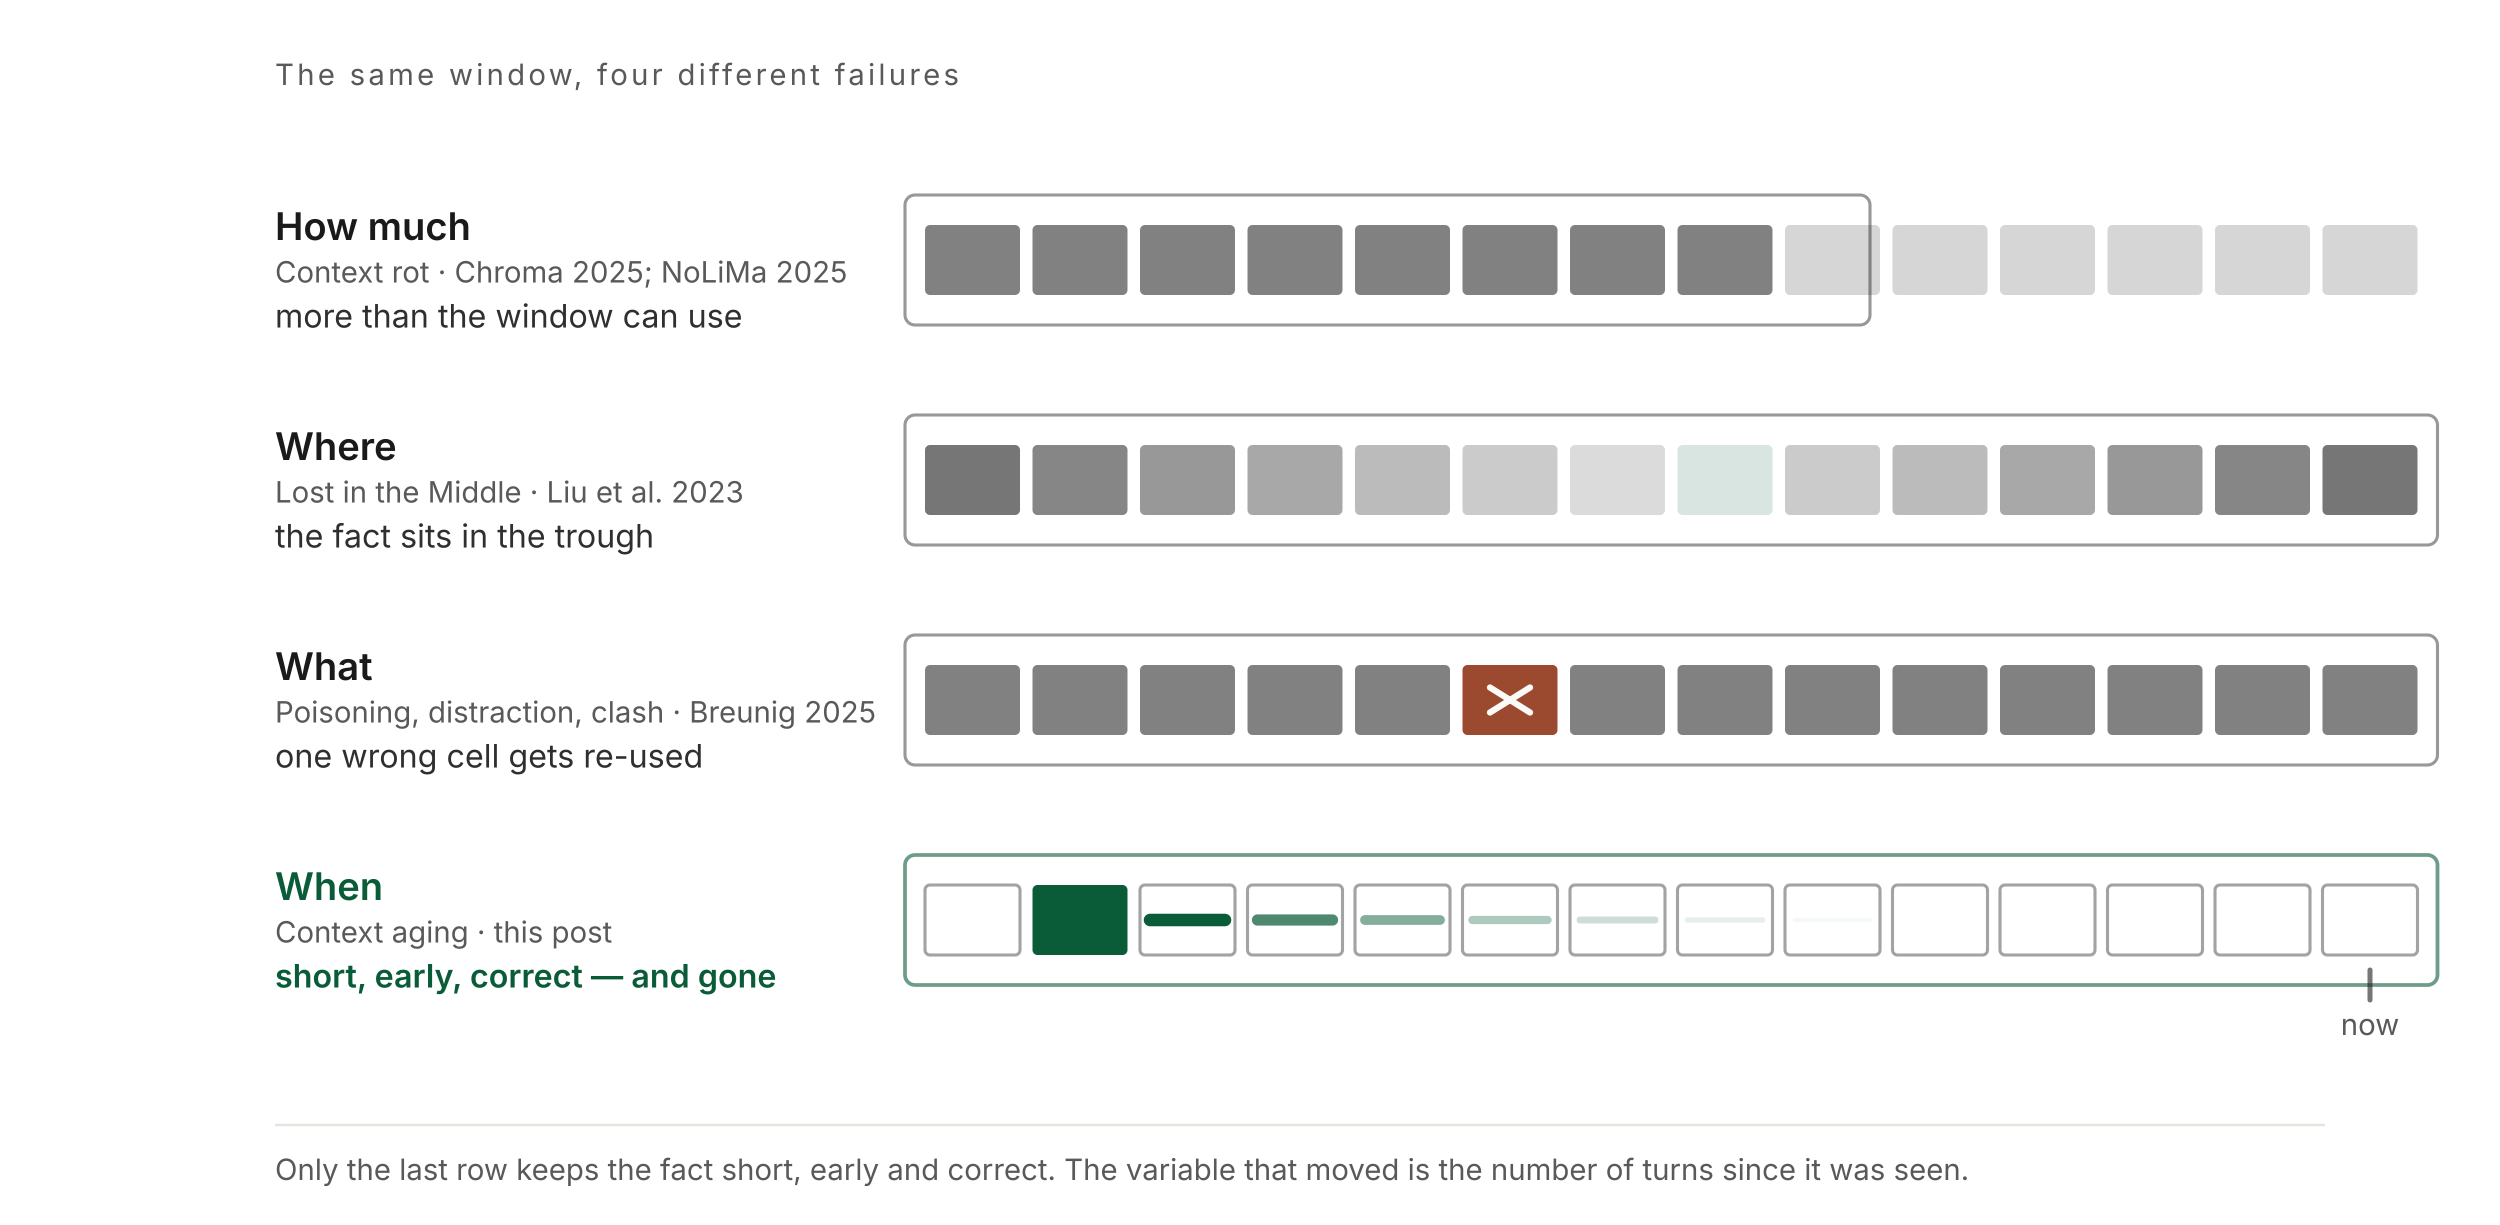
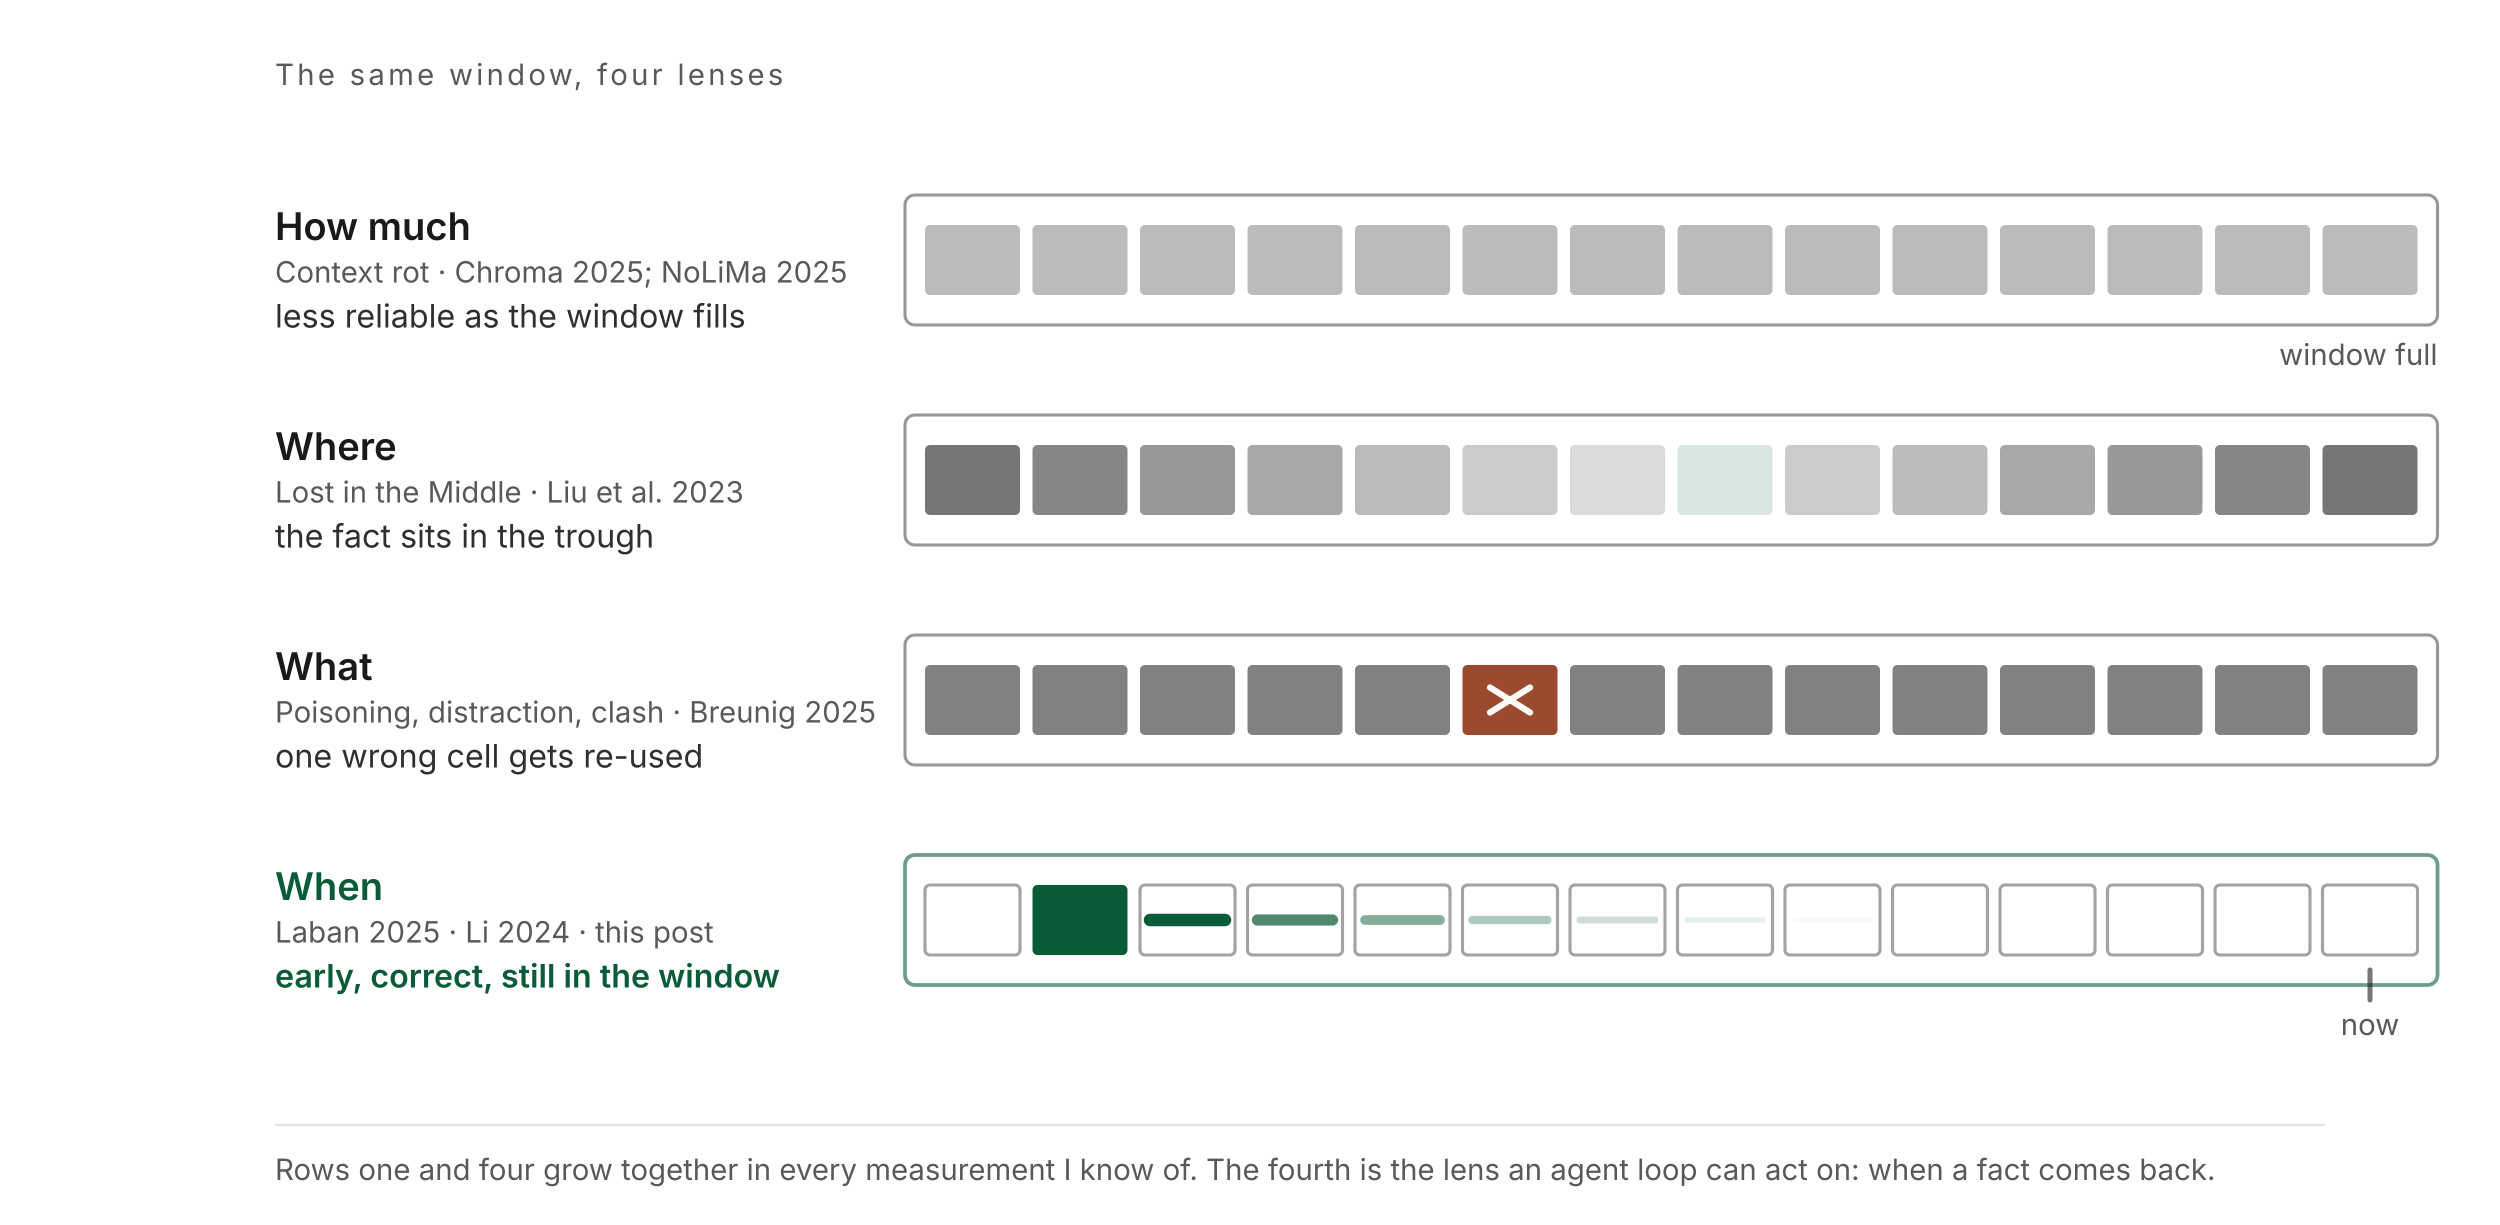
<svg xmlns="http://www.w3.org/2000/svg" viewBox="0 0 1000 490" width="1000" height="490" role="img" aria-labelledby="title desc" font-family="Inter, system-ui, -apple-system, 'Segoe UI', sans-serif">
  <style>
    .kicker { font-size: 11.75px; fill: #595959; letter-spacing: .11em; text-transform: uppercase; }
    .var    { font-size: 15.25px; fill: #1A1A1A; font-weight: 600; }
    .varA   { fill: #0A5C38; }
    .cite   { font-size: 11.75px; fill: #595959; }
    .note   { font-size: 12.9px; fill: #2F2F2F; }
    .noteA  { fill: #0A5C38; font-weight: 600; }
    .tick   { font-size: 11.75px; fill: #595959; }
  </style>
  <rect width="1000" height="490" fill="#FFFFFF" />
  <g transform="translate(40,0)">
-     <text class="kicker" x="70" y="34">The same window, four different failures</text>
+     <text class="kicker" x="70" y="34">The same window, four lenses</text>
    <text class="var" x="70" y="96">How much</text>
    <text class="cite" x="70" y="113">Context rot · Chroma 2025; NoLiMa 2025</text>
-     <text class="note" x="70" y="131">more than the window can use</text>
-     <rect x="322" y="78" width="386" height="52" rx="4" fill="none" stroke="#1A1A1A" stroke-width="1.25" opacity=".45" />
-     <rect x="330" y="90" width="38" height="28" rx="2" fill="#1A1A1A" opacity=".55" />
-     <rect x="373" y="90" width="38" height="28" rx="2" fill="#1A1A1A" opacity=".55" />
-     <rect x="416" y="90" width="38" height="28" rx="2" fill="#1A1A1A" opacity=".55" />
-     <rect x="459" y="90" width="38" height="28" rx="2" fill="#1A1A1A" opacity=".55" />
-     <rect x="502" y="90" width="38" height="28" rx="2" fill="#1A1A1A" opacity=".55" />
-     <rect x="545" y="90" width="38" height="28" rx="2" fill="#1A1A1A" opacity=".55" />
-     <rect x="588" y="90" width="38" height="28" rx="2" fill="#1A1A1A" opacity=".55" />
-     <rect x="631" y="90" width="38" height="28" rx="2" fill="#1A1A1A" opacity=".55" />
-     <rect x="674" y="90" width="38" height="28" rx="2" fill="#1A1A1A" opacity=".18" />
-     <rect x="717" y="90" width="38" height="28" rx="2" fill="#1A1A1A" opacity=".18" />
-     <rect x="760" y="90" width="38" height="28" rx="2" fill="#1A1A1A" opacity=".18" />
-     <rect x="803" y="90" width="38" height="28" rx="2" fill="#1A1A1A" opacity=".18" />
-     <rect x="846" y="90" width="38" height="28" rx="2" fill="#1A1A1A" opacity=".18" />
-     <rect x="889" y="90" width="38" height="28" rx="2" fill="#1A1A1A" opacity=".18" />
+     <text class="note" x="70" y="131">less reliable as the window fills</text>
+     <rect x="322" y="78" width="613" height="52" rx="4" fill="none" stroke="#1A1A1A" stroke-width="1.25" opacity=".45" />
+     <rect x="330" y="90" width="38" height="28" rx="2" fill="#1A1A1A" opacity=".30" />
+     <rect x="373" y="90" width="38" height="28" rx="2" fill="#1A1A1A" opacity=".30" />
+     <rect x="416" y="90" width="38" height="28" rx="2" fill="#1A1A1A" opacity=".30" />
+     <rect x="459" y="90" width="38" height="28" rx="2" fill="#1A1A1A" opacity=".30" />
+     <rect x="502" y="90" width="38" height="28" rx="2" fill="#1A1A1A" opacity=".30" />
+     <rect x="545" y="90" width="38" height="28" rx="2" fill="#1A1A1A" opacity=".30" />
+     <rect x="588" y="90" width="38" height="28" rx="2" fill="#1A1A1A" opacity=".30" />
+     <rect x="631" y="90" width="38" height="28" rx="2" fill="#1A1A1A" opacity=".30" />
+     <rect x="674" y="90" width="38" height="28" rx="2" fill="#1A1A1A" opacity=".30" />
+     <rect x="717" y="90" width="38" height="28" rx="2" fill="#1A1A1A" opacity=".30" />
+     <rect x="760" y="90" width="38" height="28" rx="2" fill="#1A1A1A" opacity=".30" />
+     <rect x="803" y="90" width="38" height="28" rx="2" fill="#1A1A1A" opacity=".30" />
+     <rect x="846" y="90" width="38" height="28" rx="2" fill="#1A1A1A" opacity=".30" />
+     <rect x="889" y="90" width="38" height="28" rx="2" fill="#1A1A1A" opacity=".30" />
+     <text class="tick" x="935" y="146" text-anchor="end">window full</text>
    <text class="var" x="70" y="184">Where</text>
    <text class="cite" x="70" y="201">Lost in the Middle · Liu et al. 2023</text>
    <text class="note" x="70" y="219">the fact sits in the trough</text>
    <rect x="322" y="166" width="613" height="52" rx="4" fill="none" stroke="#1A1A1A" stroke-width="1.25" opacity=".45" />
    <rect x="330" y="178" width="38" height="28" rx="2" fill="#1A1A1A" opacity="0.60" />
    <rect x="373" y="178" width="38" height="28" rx="2" fill="#1A1A1A" opacity="0.53" />
    <rect x="416" y="178" width="38" height="28" rx="2" fill="#1A1A1A" opacity="0.45" />
    <rect x="459" y="178" width="38" height="28" rx="2" fill="#1A1A1A" opacity="0.38" />
    <rect x="502" y="178" width="38" height="28" rx="2" fill="#1A1A1A" opacity="0.30" />
    <rect x="545" y="178" width="38" height="28" rx="2" fill="#1A1A1A" opacity="0.23" />
    <rect x="588" y="178" width="38" height="28" rx="2" fill="#1A1A1A" opacity="0.16" />
    <rect x="631" y="178" width="38" height="28" rx="2" fill="#0A5C38" opacity="0.16" />
    <rect x="674" y="178" width="38" height="28" rx="2" fill="#1A1A1A" opacity="0.23" />
    <rect x="717" y="178" width="38" height="28" rx="2" fill="#1A1A1A" opacity="0.30" />
    <rect x="760" y="178" width="38" height="28" rx="2" fill="#1A1A1A" opacity="0.38" />
    <rect x="803" y="178" width="38" height="28" rx="2" fill="#1A1A1A" opacity="0.45" />
    <rect x="846" y="178" width="38" height="28" rx="2" fill="#1A1A1A" opacity="0.53" />
    <rect x="889" y="178" width="38" height="28" rx="2" fill="#1A1A1A" opacity="0.60" />
    <text class="var" x="70" y="272">What</text>
    <text class="cite" x="70" y="289">Poisoning, distraction, clash · Breunig 2025</text>
    <text class="note" x="70" y="307">one wrong cell gets re-used</text>
    <rect x="322" y="254" width="613" height="52" rx="4" fill="none" stroke="#1A1A1A" stroke-width="1.25" opacity=".45" />
    <rect x="330" y="266" width="38" height="28" rx="2" fill="#1A1A1A" opacity=".55" />
    <rect x="373" y="266" width="38" height="28" rx="2" fill="#1A1A1A" opacity=".55" />
    <rect x="416" y="266" width="38" height="28" rx="2" fill="#1A1A1A" opacity=".55" />
    <rect x="459" y="266" width="38" height="28" rx="2" fill="#1A1A1A" opacity=".55" />
    <rect x="502" y="266" width="38" height="28" rx="2" fill="#1A1A1A" opacity=".55" />
    <rect x="545" y="266" width="38" height="28" rx="2" fill="#9B4A2F" />
    <line x1="556" y1="275" x2="572" y2="285" stroke="#FAFAF7" stroke-width="2.5" stroke-linecap="round" />
    <line x1="572" y1="275" x2="556" y2="285" stroke="#FAFAF7" stroke-width="2.5" stroke-linecap="round" />
    <rect x="588" y="266" width="38" height="28" rx="2" fill="#1A1A1A" opacity=".55" />
    <rect x="631" y="266" width="38" height="28" rx="2" fill="#1A1A1A" opacity=".55" />
    <rect x="674" y="266" width="38" height="28" rx="2" fill="#1A1A1A" opacity=".55" />
    <rect x="717" y="266" width="38" height="28" rx="2" fill="#1A1A1A" opacity=".55" />
    <rect x="760" y="266" width="38" height="28" rx="2" fill="#1A1A1A" opacity=".55" />
    <rect x="803" y="266" width="38" height="28" rx="2" fill="#1A1A1A" opacity=".55" />
    <rect x="846" y="266" width="38" height="28" rx="2" fill="#1A1A1A" opacity=".55" />
    <rect x="889" y="266" width="38" height="28" rx="2" fill="#1A1A1A" opacity=".55" />
    <text class="var varA" x="70" y="360">When</text>
-     <text class="cite" x="70" y="377">Context aging · this post</text>
-     <text class="note noteA" x="70" y="395">short, early, correct — and gone</text>
+     <text class="cite" x="70" y="377">Laban 2025 · Li 2024 · this post</text>
+     <text class="note noteA" x="70" y="395">early, correct, still in the window</text>
    <rect x="322" y="342" width="613" height="52" rx="4" fill="none" stroke="#0A5C38" stroke-width="1.5" opacity=".6" />
    <rect x="330" y="354" width="38" height="28" rx="2" fill="none" stroke="#1A1A1A" stroke-width="1.25" opacity=".40" />
    <rect x="373" y="354" width="38" height="28" rx="2" fill="#0A5C38" />
    <rect x="416" y="354" width="38" height="28" rx="2" fill="none" stroke="#1A1A1A" stroke-width="1.25" opacity=".40" />
    <rect x="459" y="354" width="38" height="28" rx="2" fill="none" stroke="#1A1A1A" stroke-width="1.25" opacity=".40" />
    <rect x="502" y="354" width="38" height="28" rx="2" fill="none" stroke="#1A1A1A" stroke-width="1.25" opacity=".40" />
    <rect x="545" y="354" width="38" height="28" rx="2" fill="none" stroke="#1A1A1A" stroke-width="1.25" opacity=".40" />
    <rect x="588" y="354" width="38" height="28" rx="2" fill="none" stroke="#1A1A1A" stroke-width="1.25" opacity=".40" />
    <rect x="631" y="354" width="38" height="28" rx="2" fill="none" stroke="#1A1A1A" stroke-width="1.25" opacity=".40" />
    <rect x="674" y="354" width="38" height="28" rx="2" fill="none" stroke="#1A1A1A" stroke-width="1.25" opacity=".40" />
    <rect x="717" y="354" width="38" height="28" rx="2" fill="none" stroke="#1A1A1A" stroke-width="1.25" opacity=".40" />
    <rect x="760" y="354" width="38" height="28" rx="2" fill="none" stroke="#1A1A1A" stroke-width="1.25" opacity=".40" />
    <rect x="803" y="354" width="38" height="28" rx="2" fill="none" stroke="#1A1A1A" stroke-width="1.25" opacity=".40" />
    <rect x="846" y="354" width="38" height="28" rx="2" fill="none" stroke="#1A1A1A" stroke-width="1.25" opacity=".40" />
    <rect x="889" y="354" width="38" height="28" rx="2" fill="none" stroke="#1A1A1A" stroke-width="1.25" opacity=".40" />
    <line x1="420" y1="368" x2="450" y2="368" stroke="#0A5C38" stroke-width="5.0" stroke-linecap="round" opacity="1" />
    <line x1="463" y1="368" x2="493" y2="368" stroke="#0A5C38" stroke-width="4.5" stroke-linecap="round" opacity="0.72" />
    <line x1="506" y1="368" x2="536" y2="368" stroke="#0A5C38" stroke-width="3.9" stroke-linecap="round" opacity="0.5" />
    <line x1="549" y1="368" x2="579" y2="368" stroke="#0A5C38" stroke-width="3.3" stroke-linecap="round" opacity="0.33" />
    <line x1="592" y1="368" x2="622" y2="368" stroke="#0A5C38" stroke-width="2.8" stroke-linecap="round" opacity="0.2" />
    <line x1="635" y1="368" x2="665" y2="368" stroke="#0A5C38" stroke-width="2.2" stroke-linecap="round" opacity="0.1" />
    <line x1="678" y1="368" x2="708" y2="368" stroke="#0A5C38" stroke-width="1.7" stroke-linecap="round" opacity="0.04" />
    <line x1="908.0" y1="388" x2="908.0" y2="400" stroke="#1A1A1A" stroke-width="2" stroke-linecap="round" opacity=".6" />
    <text class="tick" x="908.0" y="414" text-anchor="middle">now</text>
    <line x1="70" y1="450" x2="890" y2="450" stroke="#E5E5E0" />
-     <text class="cite" x="70" y="472">Only the last row keeps the fact short, early and correct. The variable that moved is the number of turns since it was seen.</text>
+     <text class="cite" x="70" y="472">Rows one and four grow together in every measurement I know of. The fourth is the lens an agent loop can act on: when a fact comes back.</text>
  </g>
</svg>
